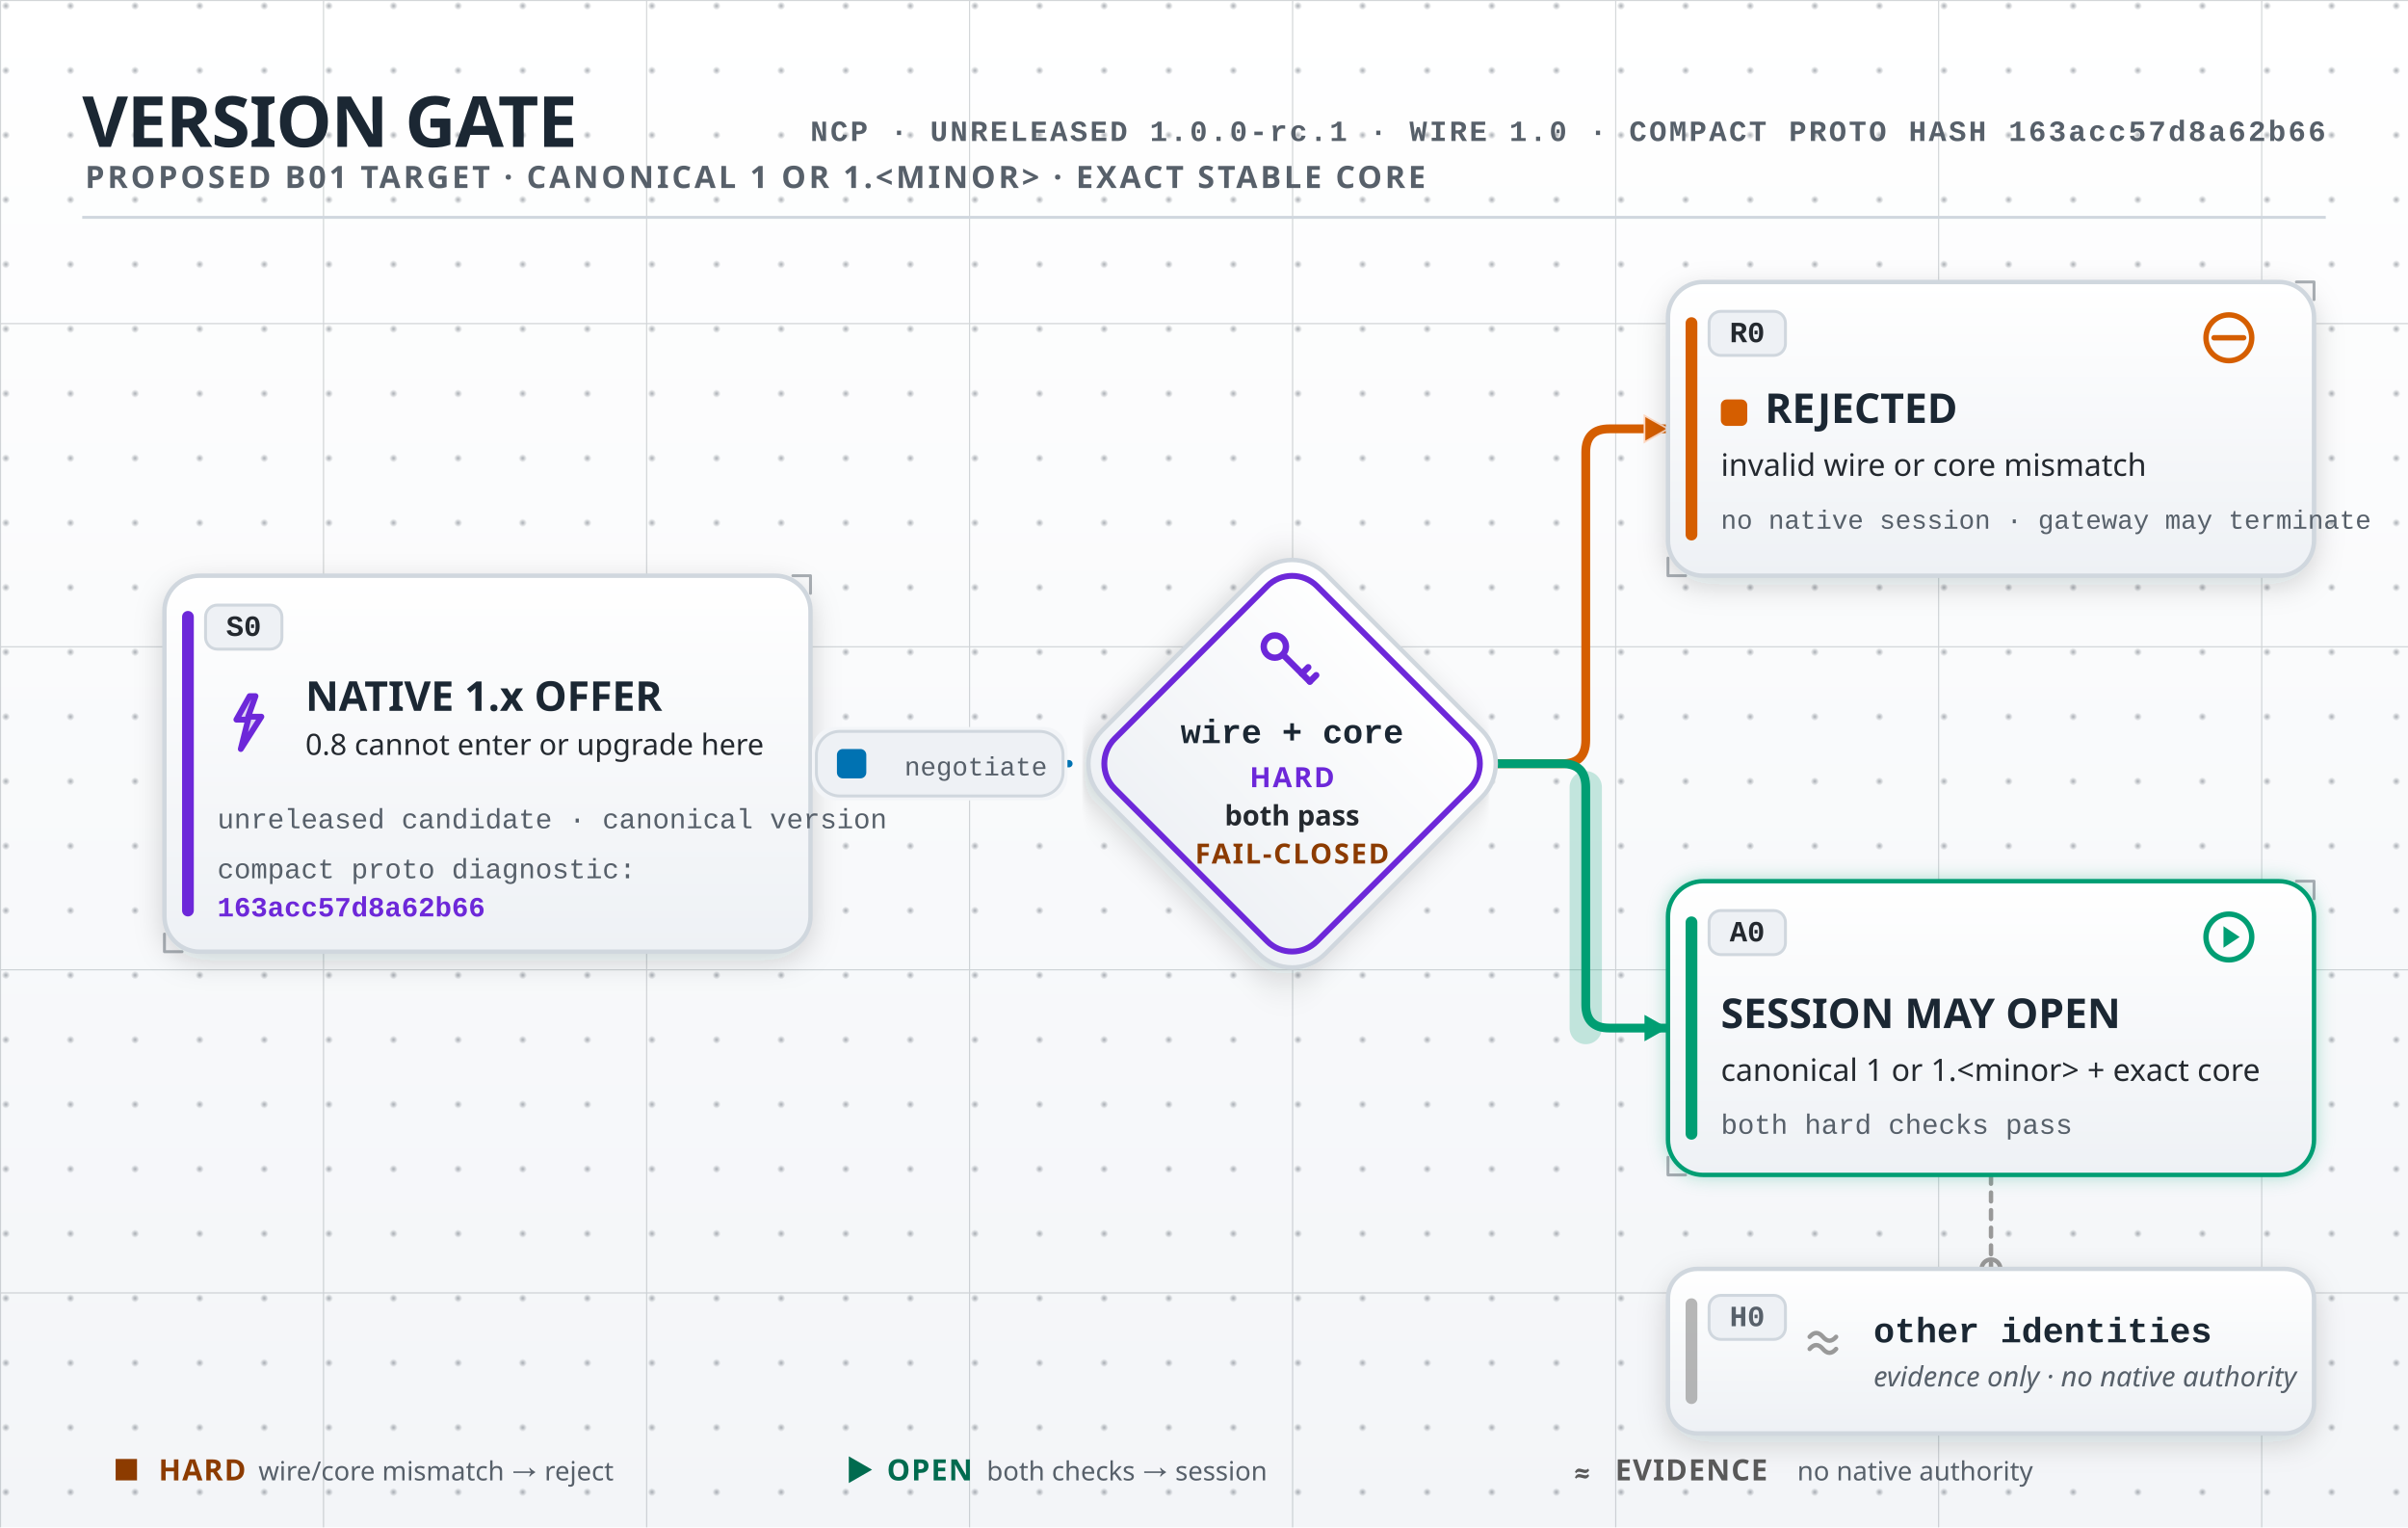
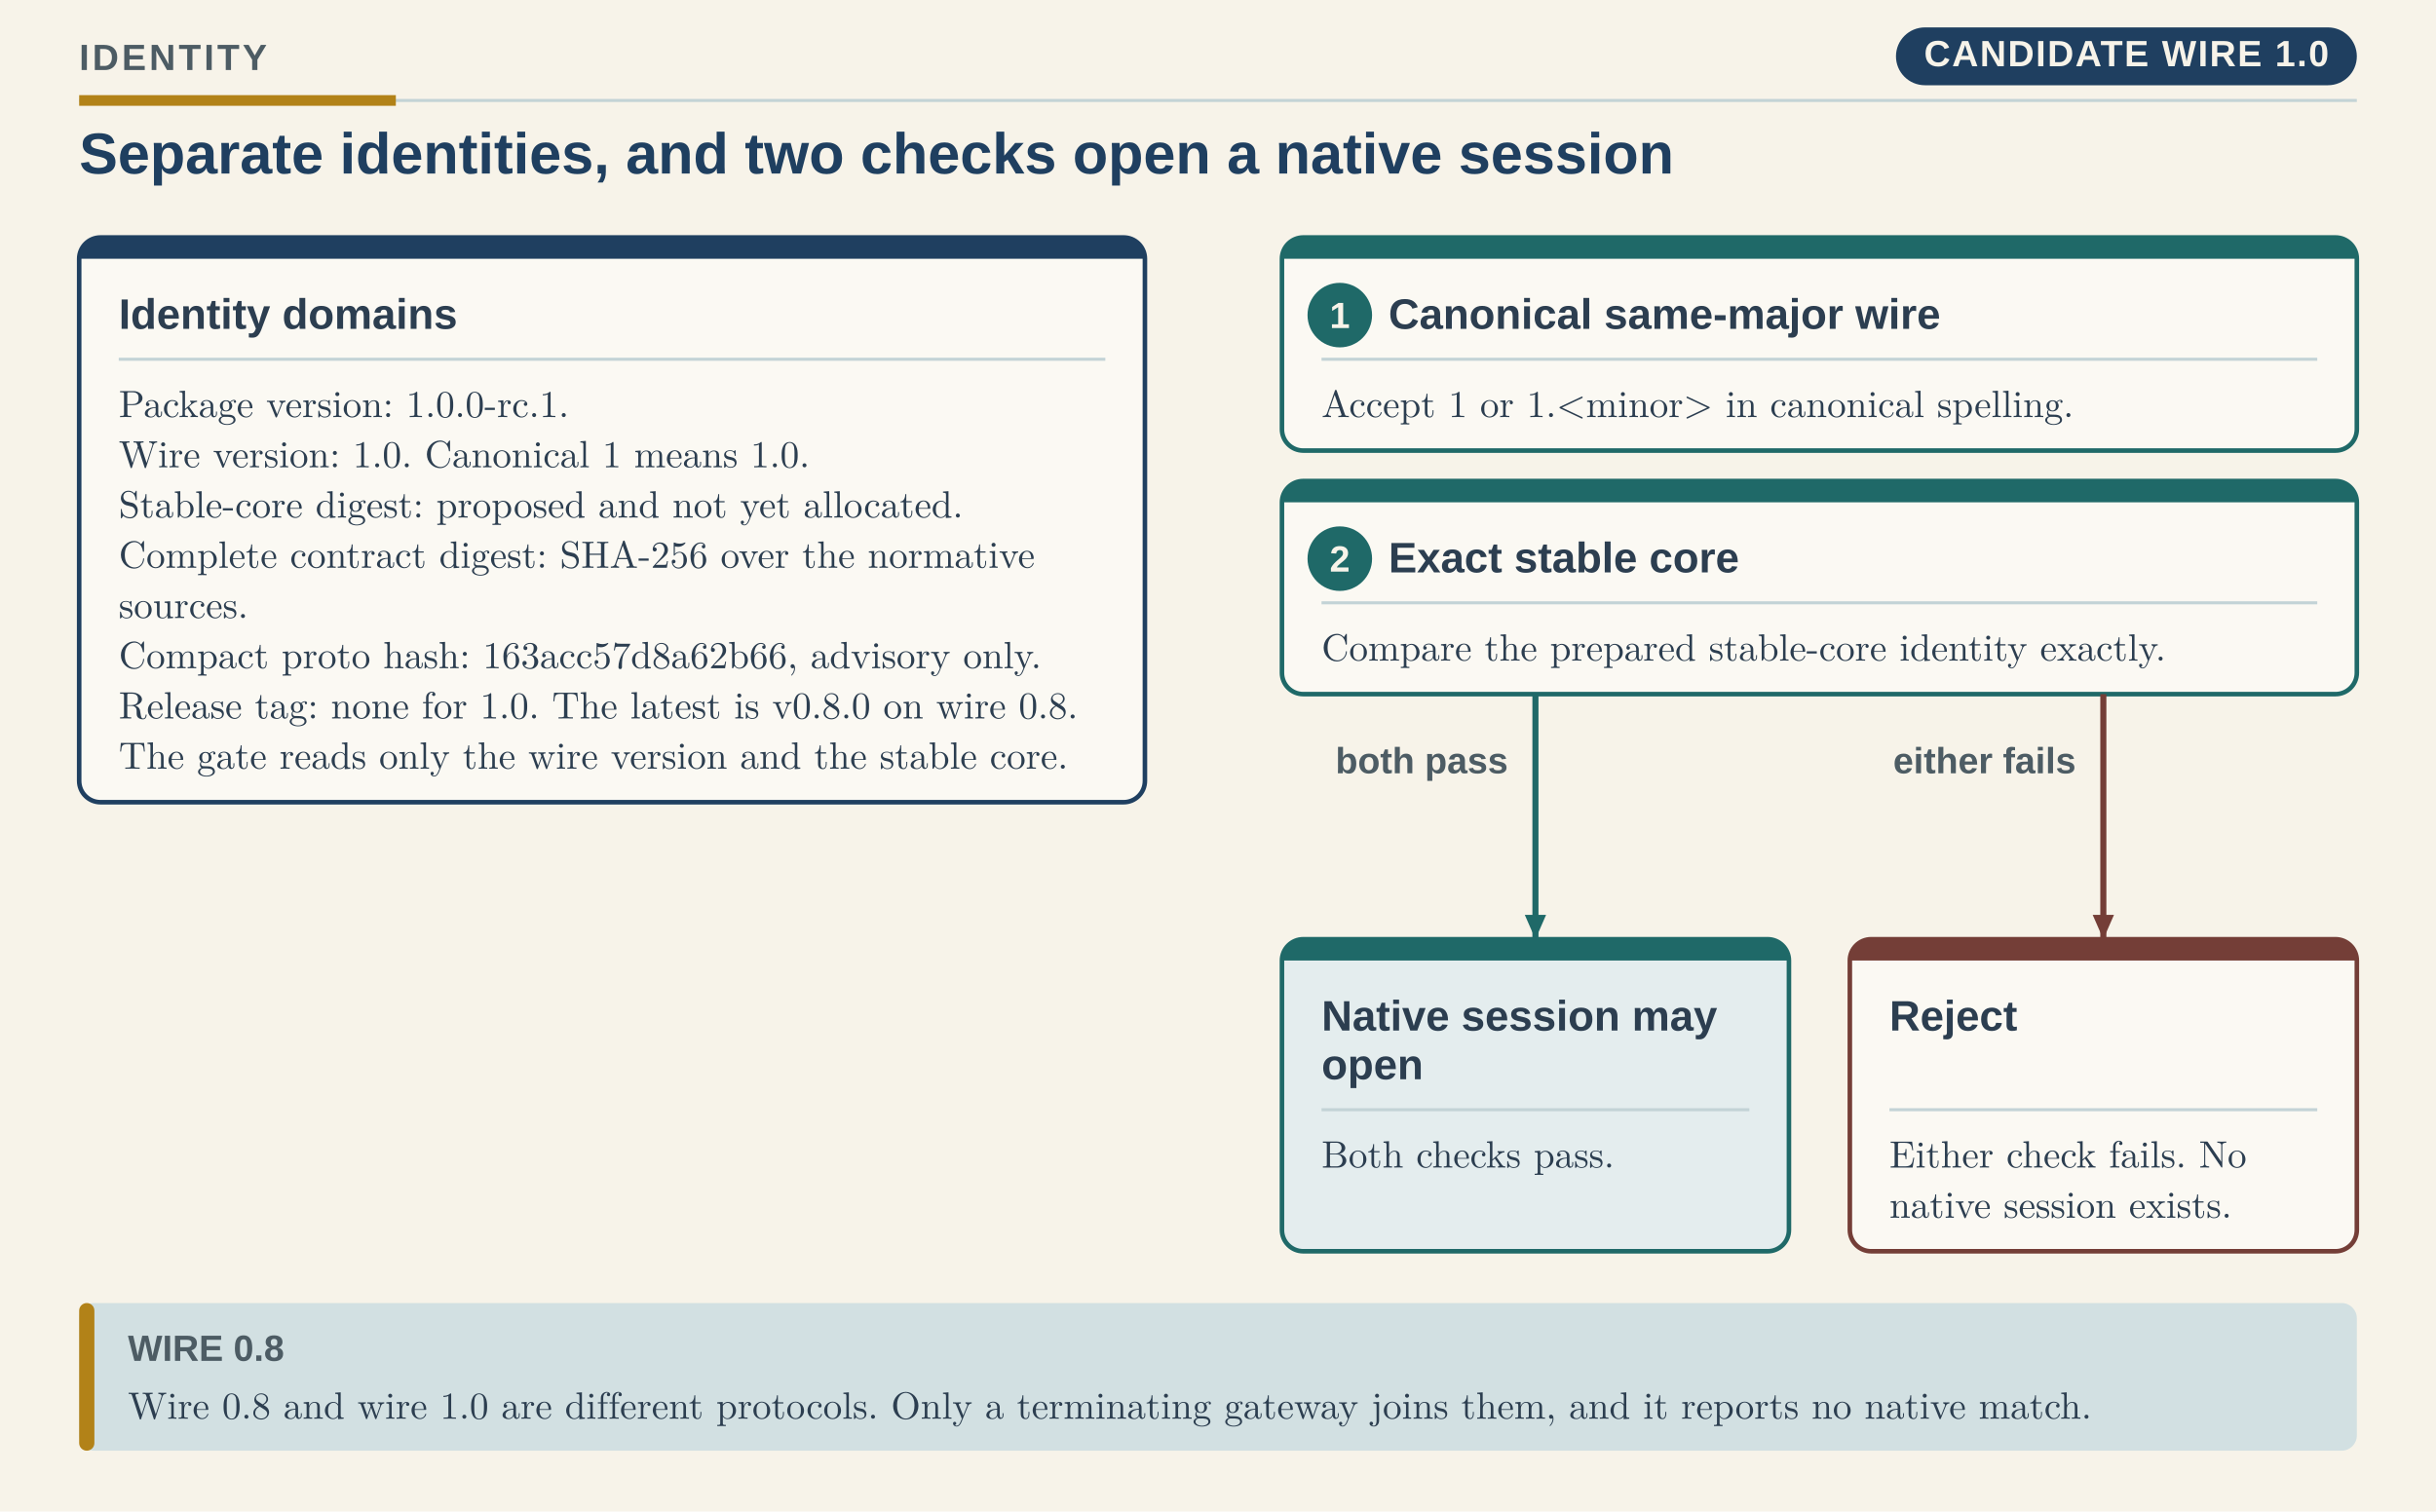
- <svg xmlns="http://www.w3.org/2000/svg" width="820" height="520" viewBox="0 0 820 520" font-family="-apple-system, BlinkMacSystemFont, 'Segoe UI', 'Noto Sans', Helvetica, Arial, sans-serif" role="img" aria-labelledby="ncp-versioning-title ncp-versioning-desc">
+ <svg xmlns="http://www.w3.org/2000/svg" xml:lang="en" width="1600" height="993" viewBox="0 0 1600 993" role="img" aria-labelledby="versioning-title versioning-desc">
  <defs>
-     <linearGradient id="pageBg" x1="0" y1="0" x2="0" y2="1">
-       <stop offset="0" stop-color="#ffffff" />
-       <stop offset="1" stop-color="#f3f5f8" />
-     </linearGradient>
-     <linearGradient id="surface" x1="0" y1="0" x2="0" y2="1">
-       <stop offset="0" stop-color="#ffffff" />
-       <stop offset="1" stop-color="#eef1f5" />
-     </linearGradient>
-     <linearGradient id="busAction" x1="0" y1="0" x2="1" y2="0">
-       <stop offset="0" stop-color="#D55E00" stop-opacity="1" />
-       <stop offset="0.5" stop-color="#D55E00" stop-opacity="1" />
-       <stop offset="1" stop-color="#b94f00" stop-opacity="1" />
-     </linearGradient>
-     <linearGradient id="contractHero" x1="0" y1="0" x2="1" y2="1">
-       <stop offset="0" stop-color="#6D28D9" />
-       <stop offset="1" stop-color="#5b21b6" />
-     </linearGradient>
-     <radialGradient id="gridDot" cx="0.5" cy="0.5" r="0.5">
-       <stop offset="0" stop-color="#57606a" stop-opacity="0.5" />
-       <stop offset="1" stop-color="#57606a" stop-opacity="0" />
-     </radialGradient>
-     <pattern id="grid" width="22" height="22" patternUnits="userSpaceOnUse">
-       <circle cx="2" cy="2" r="1.4" fill="url(#gridDot)" />
+     <style>.s{font-family:'Source Sans Pro', 'Source Sans 3', Arial, 'Liberation Sans', 'Helvetica Neue', Helvetica, sans-serif}.r{font-family:'Latin Modern Roman', 'LM Roman 10', 'Times New Roman', 'Liberation Serif', Times, serif}</style>
+     <marker id="versioning-arrow-pomegranate" viewBox="0 0 16 14" refX="16" refY="7" markerWidth="16" markerHeight="14" markerUnits="userSpaceOnUse" orient="auto-start-reverse">
+       <path d="M0,0 L16,7 L0,14 z" fill="#743E37" />
+     </marker>
+     <marker id="versioning-arrow-turquoise" viewBox="0 0 16 14" refX="16" refY="7" markerWidth="16" markerHeight="14" markerUnits="userSpaceOnUse" orient="auto-start-reverse">
+       <path d="M0,0 L16,7 L0,14 z" fill="#1F6968" />
+     </marker>
+     <pattern id="versioning-hatch" width="12" height="12" patternUnits="userSpaceOnUse" patternTransform="rotate(40)">
+       <line x1="0" y1="0" x2="0" y2="12" stroke="#B28218" stroke-width="3" />
    </pattern>
-     <pattern id="gridMajor" width="110" height="110" patternUnits="userSpaceOnUse">
-       <path d="M110 0H0V110" fill="none" stroke="#57606a" stroke-width="0.75" stroke-opacity="0.26" />
-     </pattern>
-     <filter id="soft" x="-40%" y="-40%" width="180%" height="180%" color-interpolation-filters="sRGB">
-       <feDropShadow dx="0" dy="3" stdDeviation="5" flood-color="#1b2733" flood-opacity="0.18" />
-     </filter>
-     <filter id="halo" x="-60%" y="-60%" width="220%" height="220%" color-interpolation-filters="sRGB">
-       <feGaussianBlur stdDeviation="3" />
-     </filter>
-     <filter id="glow" x="-90%" y="-90%" width="280%" height="280%" color-interpolation-filters="sRGB">
-       <feGaussianBlur in="SourceAlpha" stdDeviation="3.4" result="b" />
-       <feFlood flood-color="#D55E00" flood-opacity="0.4" />
-       <feComposite in2="b" operator="in" result="g" />
-       <feMerge>
-         <feMergeNode in="g" />
-         <feMergeNode in="SourceGraphic" />
-       </feMerge>
-     </filter>
-     <marker id="arrowAction" markerUnits="userSpaceOnUse" markerWidth="12" markerHeight="12" refX="9" refY="5.5" orient="auto">
-       <path d="M1,1 L9,5.5 L1,10 Z" fill="#D55E00" />
-     </marker>
-     <marker id="arrowControl" markerUnits="userSpaceOnUse" markerWidth="12" markerHeight="12" refX="9" refY="5.5" orient="auto">
-       <path d="M1,1 L9,5.5 L1,10 Z" fill="#0072B2" />
-     </marker>
-     <marker id="replyControl" markerUnits="userSpaceOnUse" markerWidth="12" markerHeight="12" refX="9" refY="5.5" orient="auto">
-       <path d="M2,1.5 L9,5.5 L2,9.5" fill="none" stroke="#0072B2" stroke-width="1.7" stroke-linecap="round" stroke-linejoin="round" />
-     </marker>
-     <marker id="arrowPercep" markerUnits="userSpaceOnUse" markerWidth="12" markerHeight="12" refX="9" refY="5.5" orient="auto">
-       <path d="M1,1 L9,5.5 L1,10 Z" fill="#56B4E9" />
-     </marker>
-     <marker id="tapObserve" markerUnits="userSpaceOnUse" markerWidth="10" markerHeight="10" refX="5" refY="5" orient="auto">
-       <circle cx="5" cy="5" r="3.2" fill="none" stroke="#999999" stroke-width="1.5" />
-     </marker>
-     <marker id="arrowContract" markerUnits="userSpaceOnUse" markerWidth="12" markerHeight="12" refX="9" refY="5.5" orient="auto">
-       <path d="M1,1 L9,5.5 L1,10 Z" fill="#6D28D9" />
-     </marker>
-     <marker id="submoduleArrow" markerUnits="userSpaceOnUse" markerWidth="12" markerHeight="12" refX="9" refY="5.5" orient="auto">
-       <path d="M2,1.5 L9,5.5 L2,9.5" fill="none" stroke="#999999" stroke-width="1.7" stroke-linecap="round" stroke-linejoin="round" />
-     </marker>
-     <marker id="arrowActive" markerUnits="userSpaceOnUse" markerWidth="12" markerHeight="12" refX="9" refY="5.5" orient="auto">
-       <path d="M1,1 L9,5.5 L1,10 Z" fill="#009E73" />
-     </marker>
-     <marker id="arrowEstop" markerUnits="userSpaceOnUse" markerWidth="12" markerHeight="12" refX="9" refY="5.5" orient="auto">
-       <path d="M1,1 L9,5.5 L1,10 Z" fill="#D55E00" stroke="#ffd9c2" stroke-width="0.6" />
-     </marker>
-     <marker id="arrowHold" markerUnits="userSpaceOnUse" markerWidth="12" markerHeight="12" refX="9" refY="5.5" orient="auto">
-       <path d="M1,1 L9,5.5 L1,10 Z" fill="#E69F00" />
-     </marker>
-     <marker id="arrowMut" markerUnits="userSpaceOnUse" markerWidth="12" markerHeight="12" refX="9" refY="5.5" orient="auto">
-       <path d="M1,1 L9,5.5 L1,10 Z" fill="#57606a" />
-     </marker>
-     <marker id="arrowConfig" markerUnits="userSpaceOnUse" markerWidth="12" markerHeight="12" refX="9" refY="5.5" orient="auto">
-       <path d="M1,1 L9,5.5 L1,10 Z" fill="#CC79A7" />
-     </marker>
-     <filter id="glowContract" x="-90%" y="-90%" width="280%" height="280%" color-interpolation-filters="sRGB">
-       <feGaussianBlur in="SourceAlpha" stdDeviation="3.4" result="b" />
-       <feFlood flood-color="#6D28D9" flood-opacity="0.4" />
-       <feComposite in2="b" operator="in" result="g" />
-       <feMerge>
-         <feMergeNode in="g" />
-         <feMergeNode in="SourceGraphic" />
-       </feMerge>
-     </filter>
-     <filter id="glowActive" x="-90%" y="-90%" width="280%" height="280%" color-interpolation-filters="sRGB">
-       <feGaussianBlur in="SourceAlpha" stdDeviation="3.4" result="b" />
-       <feFlood flood-color="#009E73" flood-opacity="0.4" />
-       <feComposite in2="b" operator="in" result="g" />
-       <feMerge>
-         <feMergeNode in="g" />
-         <feMergeNode in="SourceGraphic" />
-       </feMerge>
-     </filter>
  </defs>
-   <rect x="0" y="0" width="820" height="520" rx="0" fill="url(#pageBg)" />
-   <rect x="0" y="0" width="820" height="520" rx="0" fill="url(#gridMajor)" />
-   <rect x="0" y="0" width="820" height="520" rx="0" fill="url(#grid)" />
-   <text x="28" y="50" font-family="-apple-system, BlinkMacSystemFont, 'Segoe UI', 'Noto Sans', Helvetica, Arial, sans-serif" font-size="24" font-weight="800" font-style="normal" fill="#1b2733" text-anchor="start" letter-spacing="-0.3" text-rendering="geometricPrecision">VERSION GATE</text>
-   <text x="29" y="64" font-family="-apple-system, BlinkMacSystemFont, 'Segoe UI', 'Noto Sans', Helvetica, Arial, sans-serif" font-size="10.5" font-weight="600" font-style="normal" fill="#57606a" text-anchor="start" letter-spacing="1.0" text-rendering="geometricPrecision">PROPOSED B01 TARGET  ·  CANONICAL 1 OR 1.&lt;MINOR&gt;  ·  EXACT STABLE CORE</text>
-   <line x1="28" y1="74" x2="792" y2="74" stroke="#d0d7de" stroke-width="1" stroke-linecap="butt" />
-   <text x="792" y="48" font-family="ui-monospace, SFMono-Regular, 'SF Mono', Menlo, Consolas, 'Liberation Mono', monospace" font-size="10" font-weight="600" font-style="normal" fill="#57606a" text-anchor="end" letter-spacing="0.8" text-rendering="geometricPrecision">NCP · UNRELEASED 1.0.0-rc.1 · WIRE 1.0 · COMPACT PROTO HASH 163acc57d8a62b66</text>
-   <path d="M276,260 L364,260" fill="none" stroke="#0072B2" stroke-width="2.5" stroke-linecap="round" stroke-linejoin="round" marker-end="url(#arrowControl)" />
-   <line x1="300" y1="256" x2="300" y2="264" stroke="#0072B2" stroke-width="1" stroke-linecap="round" stroke-opacity="0.7" />
-   <line x1="324" y1="256" x2="324" y2="264" stroke="#0072B2" stroke-width="1" stroke-linecap="round" stroke-opacity="0.7" />
-   <line x1="348" y1="256" x2="348" y2="264" stroke="#0072B2" stroke-width="1" stroke-linecap="round" stroke-opacity="0.7" />
-   <path d="M508,260 L532,260 Q540,260 540,252 L540,154 Q540,146 548,146 L568,146" fill="none" stroke="#D55E00" stroke-width="3" stroke-linecap="round" stroke-linejoin="round" marker-end="url(#arrowEstop)" />
-   <line x1="540" y1="268" x2="540" y2="350" stroke="#009E73" stroke-width="11" stroke-linecap="round" stroke-opacity="0.22" />
-   <path d="M508,260 L532,260 Q540,260 540,268 L540,342 Q540,350 548,350 L568,350" fill="none" stroke="#009E73" stroke-width="3" stroke-linecap="round" stroke-linejoin="round" marker-end="url(#arrowActive)" />
-   <path d="M678,400 L678,432" fill="none" stroke="#999999" stroke-width="1.5" stroke-linecap="round" stroke-linejoin="round" stroke-dasharray="3 3" marker-end="url(#tapObserve)" />
-   <rect x="56" y="196" width="220" height="128" rx="12" fill="url(#surface)" filter="url(#soft)" />
-   <rect x="56" y="196" width="220" height="128" rx="12" fill="none" stroke="#d0d7de" stroke-width="1.5" />
-   <rect x="62" y="208" width="4" height="104" rx="2" fill="#6D28D9" />
-   <path d="M270,196 L276,196 L276,202" fill="none" stroke="#57606a" stroke-width="1" stroke-linecap="round" stroke-linejoin="round" stroke-opacity="0.5" />
-   <path d="M56,318 L56,324 L62,324" fill="none" stroke="#57606a" stroke-width="1" stroke-linecap="round" stroke-linejoin="round" stroke-opacity="0.5" />
-   <rect x="70" y="206" width="26" height="15" rx="4" fill="#eef1f5" stroke="#d0d7de" stroke-width="1" />
-   <text x="83" y="216.5" font-family="ui-monospace, SFMono-Regular, 'SF Mono', Menlo, Consolas, 'Liberation Mono', monospace" font-size="10" font-weight="700" font-style="normal" fill="#24292f" text-anchor="middle" text-rendering="geometricPrecision">S0</text>
-   <g transform="translate(72,234) scale(1)" fill="none" stroke="#6D28D9" stroke-width="2" stroke-linecap="round" stroke-linejoin="round">
-     <path d="M13 3 L8.5 11 H12.5 L10 21 L17 10 H12.5 L15 3 Z" fill="#6D28D9" fill-opacity="0.18" />
-   </g>
-   <text x="104" y="242" font-family="-apple-system, BlinkMacSystemFont, 'Segoe UI', 'Noto Sans', Helvetica, Arial, sans-serif" font-size="14" font-weight="700" font-style="normal" fill="#1b2733" text-anchor="start" text-rendering="geometricPrecision">NATIVE 1.x OFFER</text>
-   <text x="104" y="257" font-family="-apple-system, BlinkMacSystemFont, 'Segoe UI', 'Noto Sans', Helvetica, Arial, sans-serif" font-size="10" font-weight="500" font-style="normal" fill="#24292f" text-anchor="start" text-rendering="geometricPrecision">0.8 cannot enter or upgrade here</text>
-   <text x="74" y="282" font-family="ui-monospace, SFMono-Regular, 'SF Mono', Menlo, Consolas, 'Liberation Mono', monospace" font-size="9.5" font-weight="500" font-style="normal" fill="#57606a" text-anchor="start" text-rendering="geometricPrecision">unreleased candidate · canonical version</text>
-   <text x="74" y="299" font-family="ui-monospace, SFMono-Regular, 'SF Mono', Menlo, Consolas, 'Liberation Mono', monospace" font-size="9.5" font-weight="500" font-style="normal" fill="#57606a" text-anchor="start" text-rendering="geometricPrecision">compact proto diagnostic:</text>
-   <text x="74" y="312" font-family="ui-monospace, SFMono-Regular, 'SF Mono', Menlo, Consolas, 'Liberation Mono', monospace" font-size="9.5" font-weight="700" font-style="normal" fill="#6D28D9" text-anchor="start" text-rendering="geometricPrecision">163acc57d8a62b66</text>
-   <g transform="rotate(45 440 260)">
-     <rect x="386.268" y="206.268" width="107.464" height="107.464" rx="16" fill="url(#surface)" filter="url(#soft)" />
-     <rect x="386.268" y="206.268" width="107.464" height="107.464" rx="16" fill="none" stroke="#d0d7de" stroke-width="1.5" />
-     <rect x="391.268" y="211.268" width="97.464" height="97.464" rx="12" fill="none" stroke="#6D28D9" stroke-width="2" fill-opacity="0.85" />
-   </g>
-   <g transform="translate(426,212) scale(1.0833)" fill="none" stroke="#6D28D9" stroke-width="2" stroke-linecap="round" stroke-linejoin="round">
-     <circle cx="7.5" cy="7.5" r="3.5" />
-     <path d="M10 10l8.5 8.5" />
-     <path d="M16 16l2-2M18.5 18.5l2-2" />
-   </g>
-   <text x="440" y="253" font-family="ui-monospace, SFMono-Regular, 'SF Mono', Menlo, Consolas, 'Liberation Mono', monospace" font-size="11.5" font-weight="700" font-style="normal" fill="#1b2733" text-anchor="middle" text-rendering="geometricPrecision">wire + core</text>
-   <text x="440" y="268" font-family="-apple-system, BlinkMacSystemFont, 'Segoe UI', 'Noto Sans', Helvetica, Arial, sans-serif" font-size="9.5" font-weight="700" font-style="normal" fill="#6D28D9" text-anchor="middle" letter-spacing="0.6" text-rendering="geometricPrecision">HARD</text>
-   <text x="440" y="281" font-family="-apple-system, BlinkMacSystemFont, 'Segoe UI', 'Noto Sans', Helvetica, Arial, sans-serif" font-size="9.5" font-weight="600" font-style="normal" fill="#24292f" text-anchor="middle" text-rendering="geometricPrecision">both pass</text>
-   <text x="440" y="294" font-family="-apple-system, BlinkMacSystemFont, 'Segoe UI', 'Noto Sans', Helvetica, Arial, sans-serif" font-size="9.5" font-weight="700" font-style="normal" fill="#8C3B00" text-anchor="middle" letter-spacing="0.6" text-rendering="geometricPrecision">FAIL-CLOSED</text>
-   <rect x="568" y="96" width="220" height="100" rx="12" fill="url(#surface)" filter="url(#soft)" />
-   <rect x="568" y="96" width="220" height="100" rx="12" fill="none" stroke="#d0d7de" stroke-width="1.5" />
-   <rect x="574" y="108" width="4" height="76" rx="2" fill="#D55E00" />
-   <path d="M782,96 L788,96 L788,102" fill="none" stroke="#57606a" stroke-width="1" stroke-linecap="round" stroke-linejoin="round" stroke-opacity="0.5" />
-   <path d="M568,190 L568,196 L574,196" fill="none" stroke="#57606a" stroke-width="1" stroke-linecap="round" stroke-linejoin="round" stroke-opacity="0.5" />
-   <rect x="582" y="106" width="26" height="15" rx="4" fill="#eef1f5" stroke="#d0d7de" stroke-width="1" />
-   <text x="595" y="116.5" font-family="ui-monospace, SFMono-Regular, 'SF Mono', Menlo, Consolas, 'Liberation Mono', monospace" font-size="10" font-weight="700" font-style="normal" fill="#24292f" text-anchor="middle" text-rendering="geometricPrecision">R0</text>
-   <g transform="translate(748,104) scale(0.9167)" fill="none" stroke="#D55E00" stroke-width="2" stroke-linecap="round" stroke-linejoin="round">
-     <circle cx="12" cy="12" r="8.5" />
-     <path d="M6.5 12 H17.5" />
-   </g>
-   <rect x="586" y="136" width="9" height="9" rx="2" fill="#D55E00" />
-   <text x="601" y="144" font-family="-apple-system, BlinkMacSystemFont, 'Segoe UI', 'Noto Sans', Helvetica, Arial, sans-serif" font-size="14" font-weight="700" font-style="normal" fill="#1b2733" text-anchor="start" text-rendering="geometricPrecision">REJECTED</text>
-   <text x="586" y="162" font-family="-apple-system, BlinkMacSystemFont, 'Segoe UI', 'Noto Sans', Helvetica, Arial, sans-serif" font-size="10.5" font-weight="500" font-style="normal" fill="#24292f" text-anchor="start" text-rendering="geometricPrecision">invalid wire or core mismatch</text>
-   <text x="586" y="180" font-family="ui-monospace, SFMono-Regular, 'SF Mono', Menlo, Consolas, 'Liberation Mono', monospace" font-size="9" font-weight="500" font-style="normal" fill="#57606a" text-anchor="start" text-rendering="geometricPrecision">no native session · gateway may terminate</text>
-   <rect x="568" y="300" width="220" height="100" rx="12" fill="url(#surface)" filter="url(#glowActive)" />
-   <rect x="568" y="300" width="220" height="100" rx="12" fill="none" stroke="#009E73" stroke-width="1.5" />
-   <rect x="574" y="312" width="4" height="76" rx="2" fill="#009E73" />
-   <path d="M782,300 L788,300 L788,306" fill="none" stroke="#57606a" stroke-width="1" stroke-linecap="round" stroke-linejoin="round" stroke-opacity="0.5" />
-   <path d="M568,394 L568,400 L574,400" fill="none" stroke="#57606a" stroke-width="1" stroke-linecap="round" stroke-linejoin="round" stroke-opacity="0.5" />
-   <rect x="582" y="310" width="26" height="15" rx="4" fill="#eef1f5" stroke="#d0d7de" stroke-width="1" />
-   <text x="595" y="320.5" font-family="ui-monospace, SFMono-Regular, 'SF Mono', Menlo, Consolas, 'Liberation Mono', monospace" font-size="10" font-weight="700" font-style="normal" fill="#24292f" text-anchor="middle" text-rendering="geometricPrecision">A0</text>
-   <g transform="translate(748,308) scale(0.9167)" fill="none" stroke="#009E73" stroke-width="2" stroke-linecap="round" stroke-linejoin="round">
-     <circle cx="12" cy="12" r="8.5" />
-     <path d="M10 8 L16 12 L10 16 Z" fill="#009E73" stroke="none" />
-   </g>
-   <text x="586" y="350" font-family="-apple-system, BlinkMacSystemFont, 'Segoe UI', 'Noto Sans', Helvetica, Arial, sans-serif" font-size="14" font-weight="700" font-style="normal" fill="#1b2733" text-anchor="start" text-rendering="geometricPrecision">SESSION MAY OPEN</text>
-   <text x="586" y="368" font-family="-apple-system, BlinkMacSystemFont, 'Segoe UI', 'Noto Sans', Helvetica, Arial, sans-serif" font-size="10.5" font-weight="500" font-style="normal" fill="#24292f" text-anchor="start" text-rendering="geometricPrecision">canonical 1 or 1.&lt;minor&gt; + exact core</text>
-   <text x="586" y="386" font-family="ui-monospace, SFMono-Regular, 'SF Mono', Menlo, Consolas, 'Liberation Mono', monospace" font-size="9.5" font-weight="500" font-style="normal" fill="#57606a" text-anchor="start" text-rendering="geometricPrecision">both hard checks pass</text>
-   <rect x="568" y="432" width="220" height="56" rx="10" fill="url(#surface)" filter="url(#soft)" />
-   <rect x="568" y="432" width="220" height="56" rx="10" fill="none" stroke="#d0d7de" stroke-width="1.5" />
-   <rect x="574" y="442" width="4" height="36" rx="2" fill="#999999" fill-opacity="0.7" />
-   <rect x="582" y="441" width="26" height="15" rx="4" fill="#eef1f5" stroke="#d0d7de" stroke-width="1" />
-   <text x="595" y="451.5" font-family="ui-monospace, SFMono-Regular, 'SF Mono', Menlo, Consolas, 'Liberation Mono', monospace" font-size="10" font-weight="700" font-style="normal" fill="#57606a" text-anchor="middle" text-rendering="geometricPrecision">H0</text>
-   <g transform="translate(614,448) scale(0.75)" fill="none" stroke="#999999" stroke-width="2" stroke-linecap="round" stroke-linejoin="round">
-     <path d="M3 9.5q3 -3.5 6 0t6 0" />
-     <path d="M3 15q3 -3.5 6 0t6 0" />
-   </g>
-   <text x="638" y="457" font-family="ui-monospace, SFMono-Regular, 'SF Mono', Menlo, Consolas, 'Liberation Mono', monospace" font-size="12" font-weight="600" font-style="normal" fill="#1b2733" text-anchor="start" text-rendering="geometricPrecision">other identities</text>
-   <text x="638" y="472" font-family="-apple-system, BlinkMacSystemFont, 'Segoe UI', 'Noto Sans', Helvetica, Arial, sans-serif" font-size="9.5" font-weight="500" font-style="italic" fill="#57606a" text-anchor="start" text-rendering="geometricPrecision">evidence only · no native authority</text>
-   <rect x="276.5" y="247.5" width="87" height="25" rx="8" fill="#f3f5f8" />
-   <rect x="278.0" y="249.0" width="84" height="22" rx="8" fill="#eef1f5" stroke="#d0d7de" stroke-width="1" />
-   <rect x="285.0" y="255.0" width="10" height="10" rx="2" fill="#0072B2" />
-   <text x="300.0" y="264.0" font-family="-apple-system, BlinkMacSystemFont, 'Segoe UI', 'Noto Sans', Helvetica, Arial, sans-serif" font-size="9.5" font-weight="700" font-style="normal" fill="#005F8A" text-anchor="start" text-rendering="geometricPrecision" />
-   <text x="308.0" y="264.0" font-family="ui-monospace, SFMono-Regular, 'SF Mono', Menlo, Consolas, 'Liberation Mono', monospace" font-size="9" font-weight="500" font-style="normal" fill="#57606a" text-anchor="start" text-rendering="geometricPrecision">negotiate</text>
-   <text x="40" y="504" font-family="-apple-system, BlinkMacSystemFont, 'Segoe UI', 'Noto Sans', Helvetica, Arial, sans-serif" font-size="10" font-weight="700" font-style="normal" fill="#8C3B00" text-anchor="start" text-rendering="geometricPrecision">■</text>
-   <text x="54" y="504" font-family="-apple-system, BlinkMacSystemFont, 'Segoe UI', 'Noto Sans', Helvetica, Arial, sans-serif" font-size="10" font-weight="700" font-style="normal" fill="#8C3B00" text-anchor="start" letter-spacing="0.4" text-rendering="geometricPrecision">HARD</text>
-   <text x="88" y="504" font-family="-apple-system, BlinkMacSystemFont, 'Segoe UI', 'Noto Sans', Helvetica, Arial, sans-serif" font-size="9" font-weight="500" font-style="normal" fill="#57606a" text-anchor="start" text-rendering="geometricPrecision">wire/core mismatch → reject</text>
-   <text x="288" y="504" font-family="-apple-system, BlinkMacSystemFont, 'Segoe UI', 'Noto Sans', Helvetica, Arial, sans-serif" font-size="10" font-weight="700" font-style="normal" fill="#006B4F" text-anchor="start" text-rendering="geometricPrecision">▶</text>
-   <text x="302" y="504" font-family="-apple-system, BlinkMacSystemFont, 'Segoe UI', 'Noto Sans', Helvetica, Arial, sans-serif" font-size="10" font-weight="700" font-style="normal" fill="#006B4F" text-anchor="start" letter-spacing="0.4" text-rendering="geometricPrecision">OPEN</text>
-   <text x="336" y="504" font-family="-apple-system, BlinkMacSystemFont, 'Segoe UI', 'Noto Sans', Helvetica, Arial, sans-serif" font-size="9" font-weight="500" font-style="normal" fill="#57606a" text-anchor="start" text-rendering="geometricPrecision">both checks → session</text>
-   <text x="536" y="504" font-family="-apple-system, BlinkMacSystemFont, 'Segoe UI', 'Noto Sans', Helvetica, Arial, sans-serif" font-size="10" font-weight="700" font-style="normal" fill="#595959" text-anchor="start" text-rendering="geometricPrecision">≈</text>
-   <text x="550" y="504" font-family="-apple-system, BlinkMacSystemFont, 'Segoe UI', 'Noto Sans', Helvetica, Arial, sans-serif" font-size="10" font-weight="700" font-style="normal" fill="#595959" text-anchor="start" letter-spacing="0.4" text-rendering="geometricPrecision">EVIDENCE</text>
-   <text x="612" y="504" font-family="-apple-system, BlinkMacSystemFont, 'Segoe UI', 'Noto Sans', Helvetica, Arial, sans-serif" font-size="9" font-weight="500" font-style="normal" fill="#57606a" text-anchor="start" text-rendering="geometricPrecision">no native authority</text>
+   <rect width="1600" height="993" fill="#F7F3E9" />
+   <rect x="1245.3" y="18" width="302.7" height="38" rx="19" fill="#1F3F60" />
+   <path d="M52 66 L1548 66" stroke="#C3D3D6" stroke-width="2" fill="none" stroke-linecap="butt" />
+   <path d="M52 66 L260 66" stroke="#B28218" stroke-width="7" fill="none" stroke-linecap="butt" />
+   <rect x="52" y="156" width="700" height="371" rx="14" fill="#FBF9F3" stroke="#1F3F60" stroke-width="3" />
+   <path d="M52 170 L52 170 Q52 156 66 156 L738 156 Q752 156 752 170 L752 170 Z" fill="#1F3F60" />
+   <path d="M78 236 L726 236" stroke="#C3D3D6" stroke-width="2" fill="none" stroke-linecap="butt" />
+   <rect x="842" y="156" width="706" height="140" rx="14" fill="#FBF9F3" stroke="#1F6968" stroke-width="3" />
+   <path d="M842 170 L842 170 Q842 156 856 156 L1534 156 Q1548 156 1548 170 L1548 170 Z" fill="#1F6968" />
+   <circle cx="880" cy="207" r="21.2" fill="#1F6968" />
+   <path d="M868 236 L1522 236" stroke="#C3D3D6" stroke-width="2" fill="none" stroke-linecap="butt" />
+   <rect x="842" y="316" width="706" height="140" rx="14" fill="#FBF9F3" stroke="#1F6968" stroke-width="3" />
+   <path d="M842 330 L842 330 Q842 316 856 316 L1534 316 Q1548 316 1548 330 L1548 330 Z" fill="#1F6968" />
+   <circle cx="880" cy="367" r="21.2" fill="#1F6968" />
+   <path d="M868 396 L1522 396" stroke="#C3D3D6" stroke-width="2" fill="none" stroke-linecap="butt" />
+   <rect x="842" y="617" width="333" height="205" rx="14" fill="#E4EDEE" stroke="#1F6968" stroke-width="3" />
+   <path d="M842 631 L842 631 Q842 617 856 617 L1161 617 Q1175 617 1175 631 L1175 631 Z" fill="#1F6968" />
+   <path d="M868 729 L1149 729" stroke="#C3D3D6" stroke-width="2" fill="none" stroke-linecap="butt" />
+   <rect x="1215" y="617" width="333" height="205" rx="14" fill="#FBF9F3" stroke="#743E37" stroke-width="3" />
+   <path d="M1215 631 L1215 631 Q1215 617 1229 617 L1534 617 Q1548 617 1548 631 L1548 631 Z" fill="#743E37" />
+   <path d="M1241 729 L1522 729" stroke="#C3D3D6" stroke-width="2" fill="none" stroke-linecap="butt" />
+   <rect x="52" y="856" width="1496" height="97" rx="10" fill="#D2E0E2" />
+   <rect x="52" y="856" width="10" height="97" rx="5" fill="#B28218" />
+   <path d="M1008.5 456 L1008.5 617" fill="none" stroke="#1F6968" stroke-width="4" stroke-linejoin="round" marker-end="url(#versioning-arrow-turquoise)" />
+   <path d="M1381.5 456 L1381.5 617" fill="none" stroke="#743E37" stroke-width="4" stroke-linejoin="round" marker-end="url(#versioning-arrow-pomegranate)" />
+   <text x="1396.7" y="43.5" class="s" font-size="24" fill="#F7F3E9" font-weight="700" letter-spacing="1" text-anchor="middle">CANDIDATE WIRE 1.0</text>
+   <text x="52" y="46" class="s" font-size="24" fill="#4D5C64" font-weight="700" letter-spacing="2">IDENTITY</text>
+   <text x="52" y="114" class="s" font-size="38" fill="#1F3F60" font-weight="700">Separate identities, and two checks open a native session</text>
+   <text x="78" y="216" class="s" font-size="28" fill="#2C3E50" font-weight="700">Identity domains</text>
+   <text x="78" y="274" class="r" font-size="25" fill="#2C3E50">Package version: 1.0.0-rc.1.</text>
+   <text x="78" y="307" class="r" font-size="25" fill="#2C3E50">Wire version: 1.0. Canonical 1 means 1.0.</text>
+   <text x="78" y="340" class="r" font-size="25" fill="#2C3E50">Stable-core digest: proposed and not yet allocated.</text>
+   <text x="78" y="373" class="r" font-size="25" fill="#2C3E50">Complete contract digest: SHA-256 over the normative</text>
+   <text x="78" y="406" class="r" font-size="25" fill="#2C3E50">sources.</text>
+   <text x="78" y="439" class="r" font-size="25" fill="#2C3E50">Compact proto hash: 163acc57d8a62b66, advisory only.</text>
+   <text x="78" y="472" class="r" font-size="25" fill="#2C3E50">Release tag: none for 1.0. The latest is v0.8.0 on wire 0.8.</text>
+   <text x="78" y="505" class="r" font-size="25" fill="#2C3E50">The gate reads only the wire version and the stable core.</text>
+   <text x="880" y="215.5" class="s" font-size="24" fill="#F7F3E9" font-weight="700" letter-spacing="1" text-anchor="middle">1</text>
+   <text x="912" y="216" class="s" font-size="28" fill="#2C3E50" font-weight="700">Canonical same-major wire</text>
+   <text x="868" y="274" class="r" font-size="25" fill="#2C3E50">Accept 1 or 1.&lt;minor&gt; in canonical spelling.</text>
+   <text x="880" y="375.5" class="s" font-size="24" fill="#F7F3E9" font-weight="700" letter-spacing="1" text-anchor="middle">2</text>
+   <text x="912" y="376" class="s" font-size="28" fill="#2C3E50" font-weight="700">Exact stable core</text>
+   <text x="868" y="434" class="r" font-size="25" fill="#2C3E50">Compare the prepared stable-core identity exactly.</text>
+   <text x="868" y="677" class="s" font-size="28" fill="#2C3E50" font-weight="700">Native session may</text>
+   <text x="868" y="709" class="s" font-size="28" fill="#2C3E50" font-weight="700">open</text>
+   <text x="868" y="767" class="r" font-size="25" fill="#2C3E50">Both checks pass.</text>
+   <text x="1241" y="677" class="s" font-size="28" fill="#2C3E50" font-weight="700">Reject</text>
+   <text x="1241" y="767" class="r" font-size="25" fill="#2C3E50">Either check fails. No</text>
+   <text x="1241" y="800" class="r" font-size="25" fill="#2C3E50">native session exists.</text>
+   <text x="990.5" y="508" class="s" font-size="24" fill="#4D5C64" font-weight="600" text-anchor="end">both pass</text>
+   <text x="1363.5" y="508" class="s" font-size="24" fill="#4D5C64" font-weight="600" text-anchor="end">either fails</text>
+   <text x="84" y="894" class="s" font-size="24" fill="#4D5C64" font-weight="600">WIRE 0.8</text>
+   <text x="84" y="932" class="r" font-size="25" fill="#2C3E50">Wire 0.8 and wire 1.0 are different protocols. Only a terminating gateway joins them, and it reports no native match.</text>
</svg>
